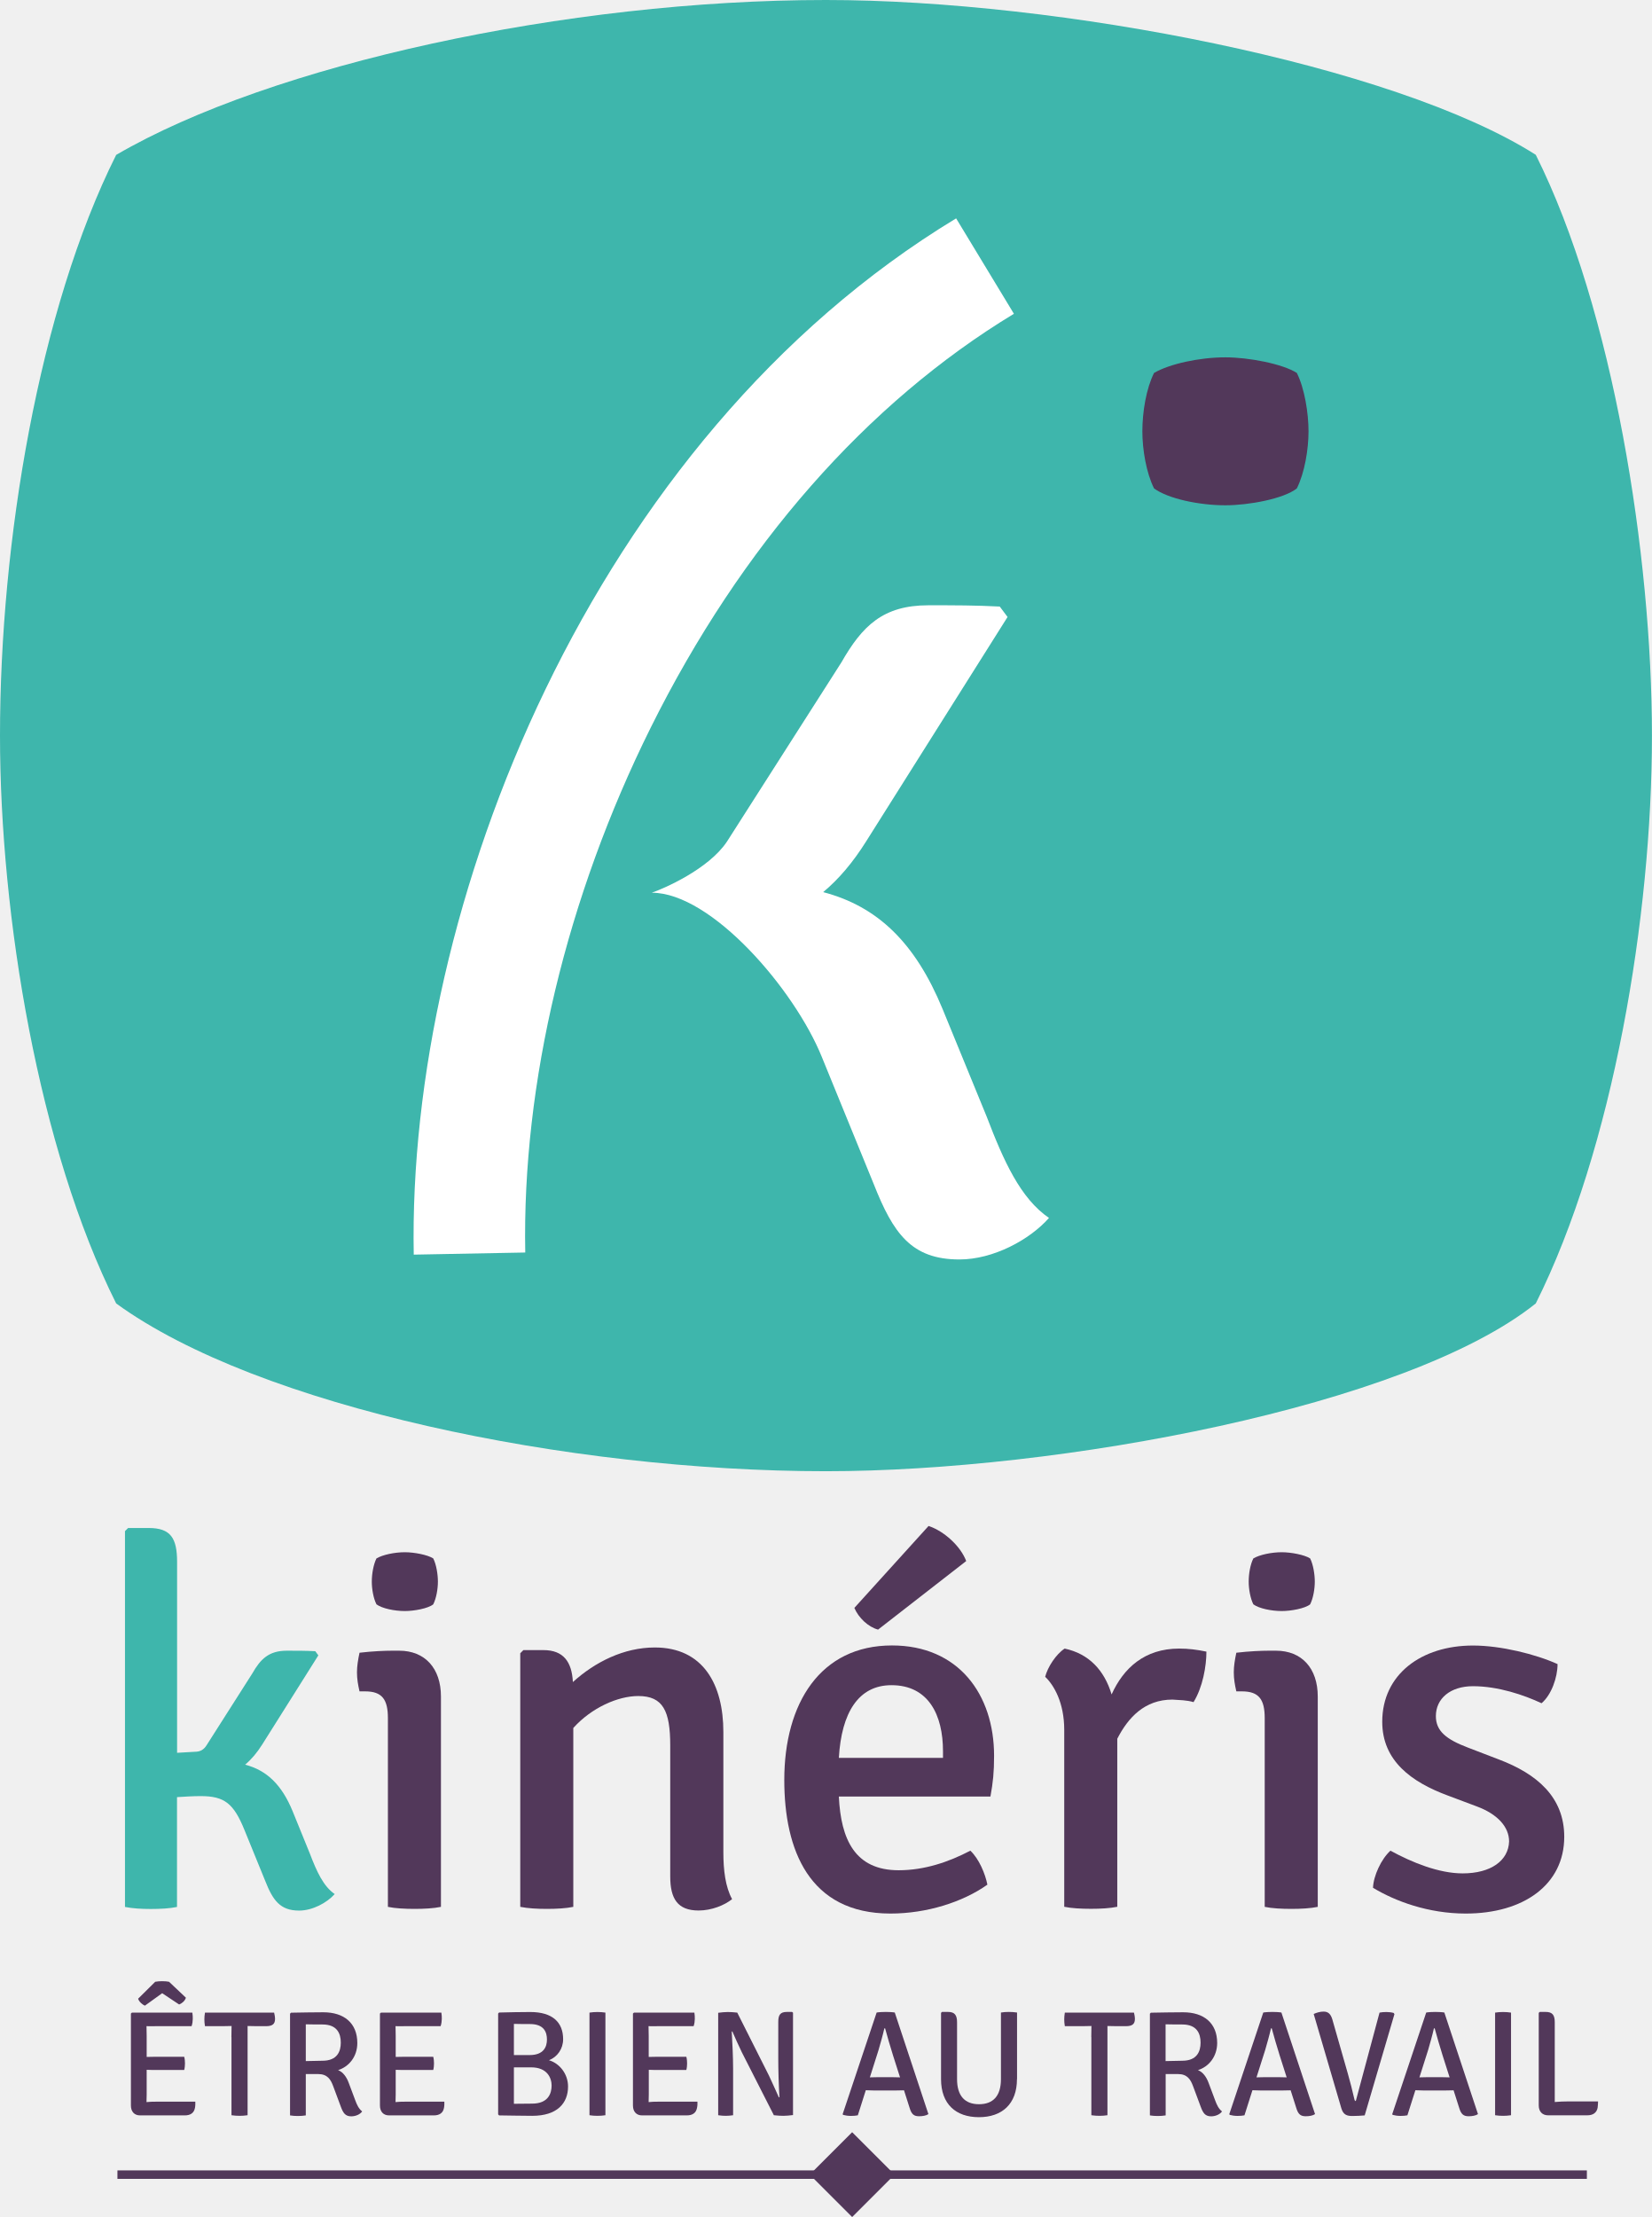
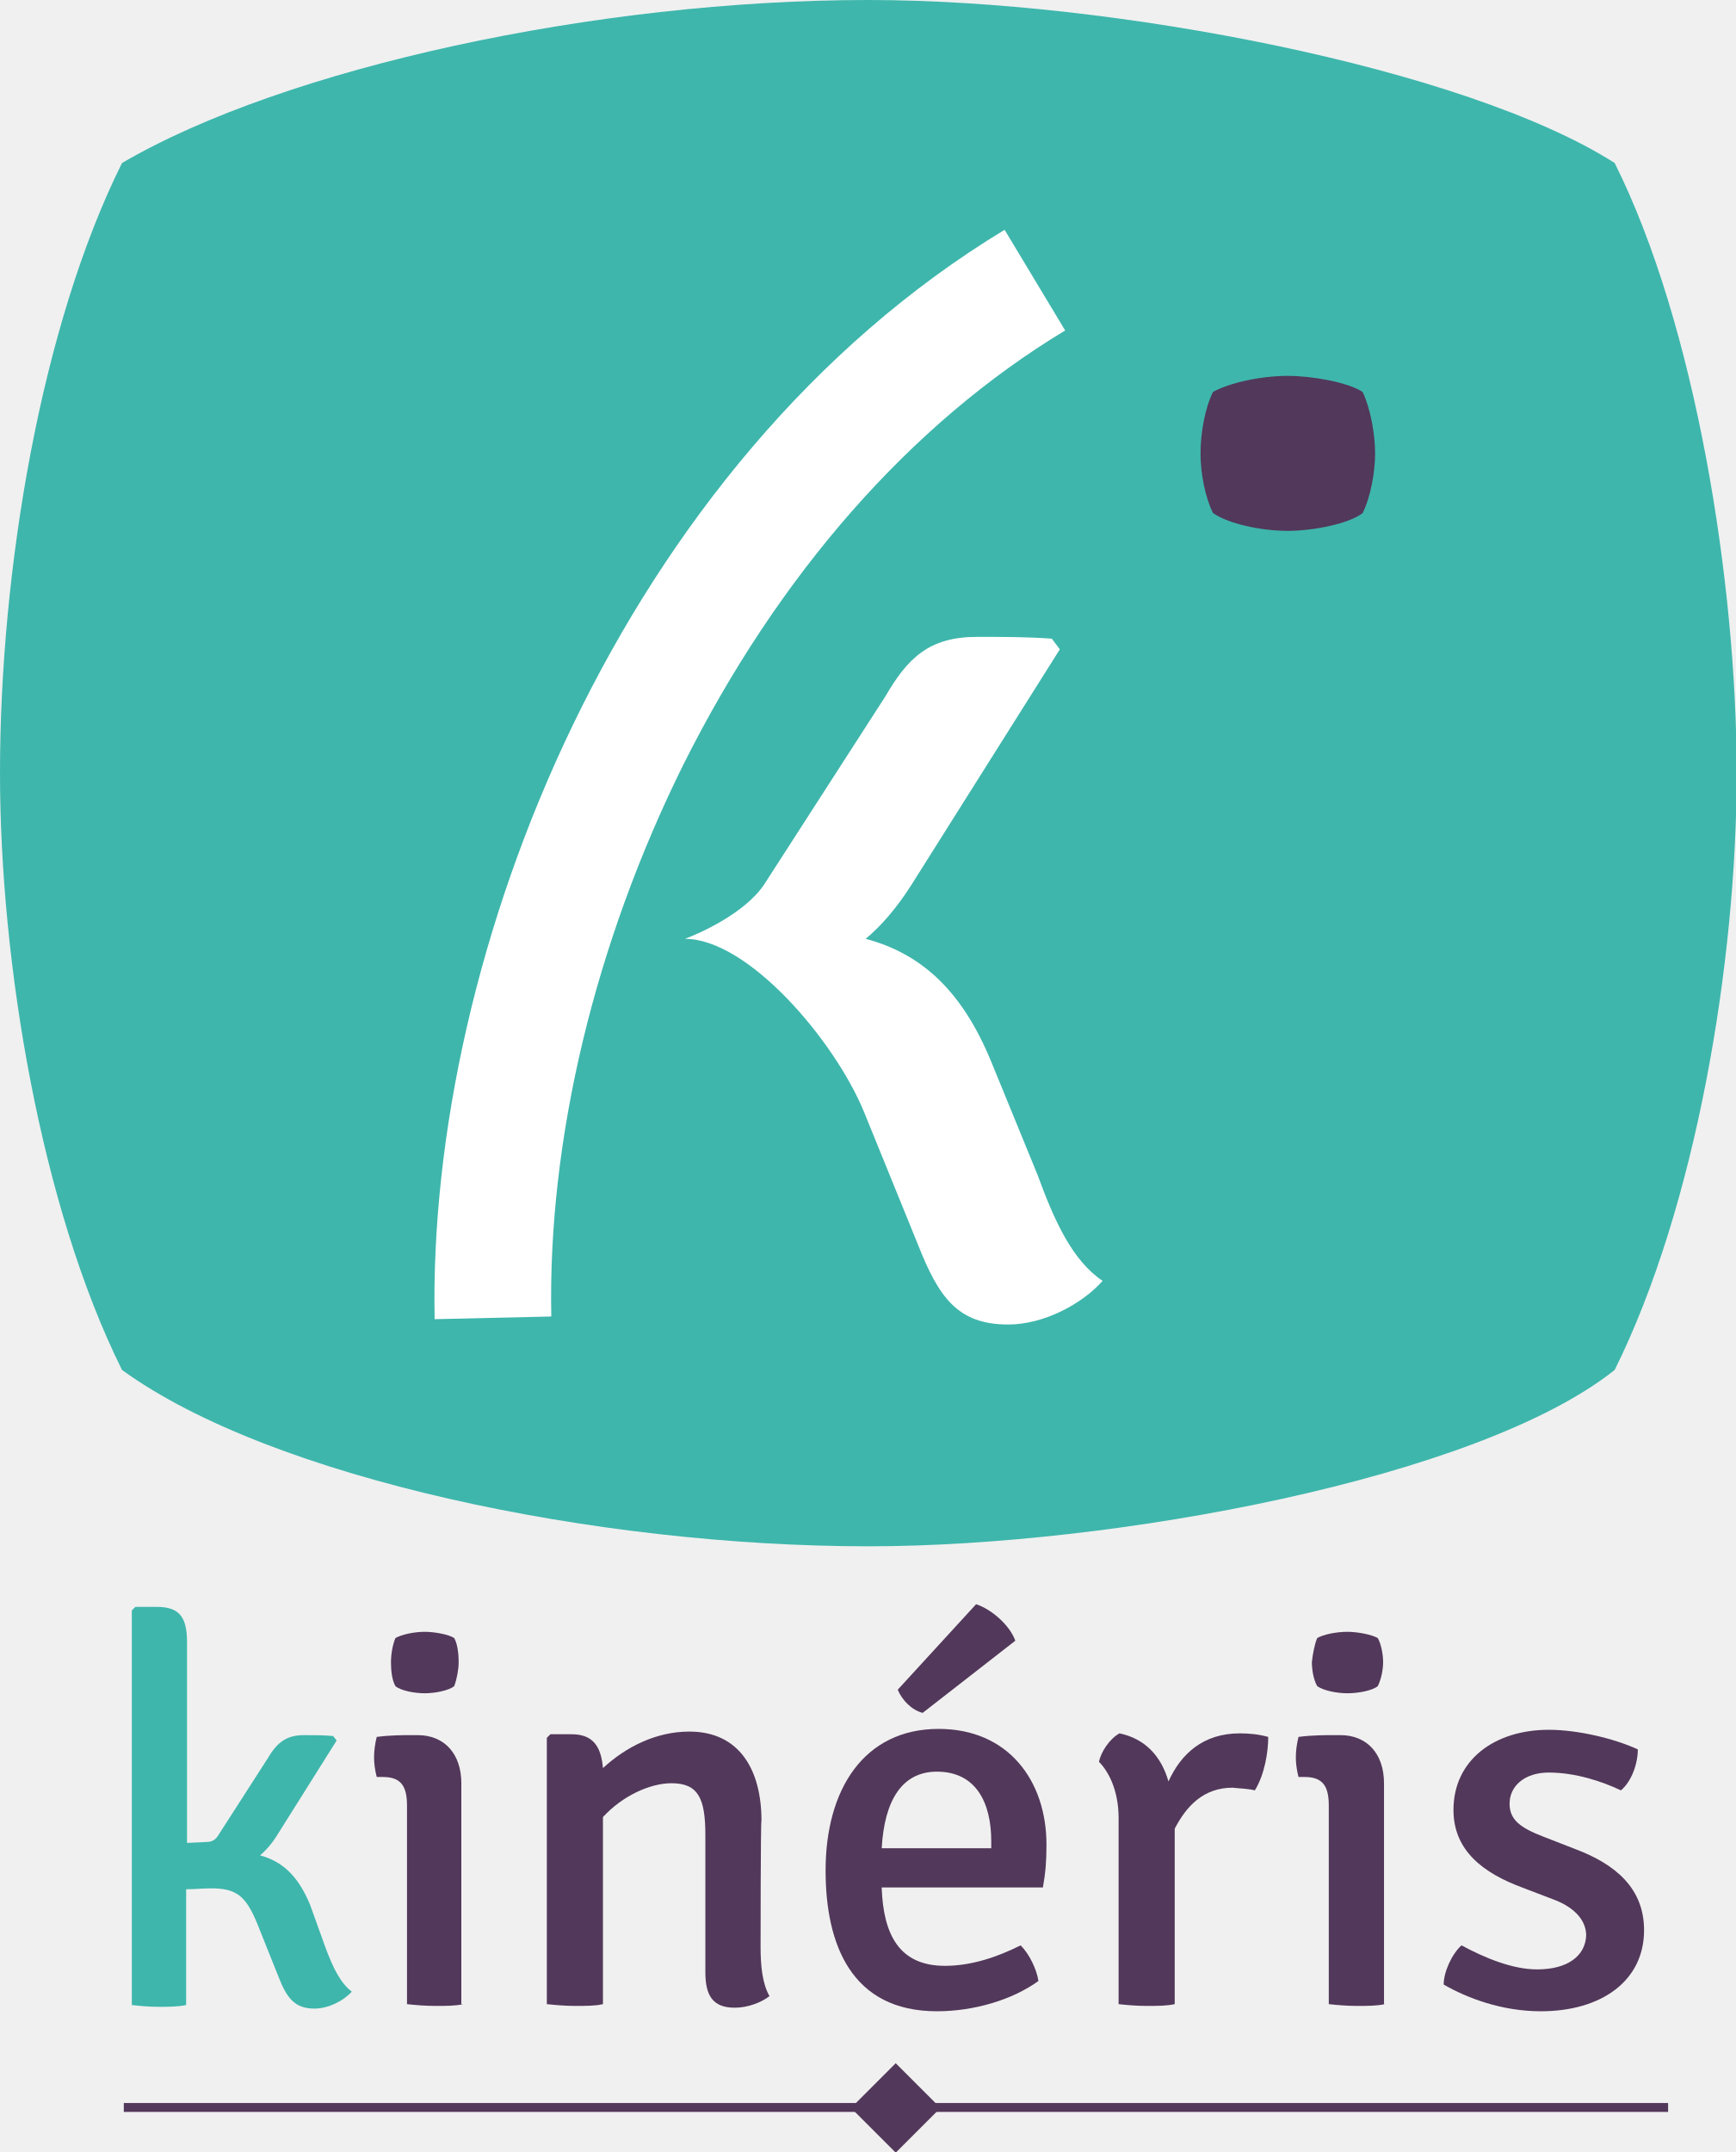
- <svg xmlns="http://www.w3.org/2000/svg" version="1.1" id="Layer_1" x="0px" y="0px" viewBox="0 0 194.94 261.63" style="enable-background:new 0 0 194.94 261.63;" xml:space="preserve">
+ <svg xmlns="http://www.w3.org/2000/svg" version="1.1" id="Layer_1" x="0px" y="0px" width="194.9px" height="241.6px" viewBox="0 0 194.9 241.6" style="enable-background:new 0 0 194.9 241.6;" xml:space="preserve">
  <style type="text/css">
	.st0{fill:#3EB6AC;}
	.st1{fill:#FFFFFF;}
	.st2{fill:#52385A;}
</style>
  <g>
-     <path class="st0" d="M0,86.81c0,21.32,4.57,48.74,13.71,67.01c16.75,12.18,53.3,19.8,83.77,19.8c27.41,0,68.54-7.61,83.77-19.8   c9.14-18.28,13.71-45.69,13.71-67.01c0-21.32-4.57-50.26-13.71-68.54C164.48,7.61,124.89,0,97.47,0C67.01,0,31.98,7.61,13.71,18.28   C4.57,36.55,0,63.97,0,86.81" />
-     <path class="st1" d="M76.92,105.35c7.05,0,16.85,11.42,20.07,19.38l6.13,15.01c2.3,5.82,4.44,8.89,10.11,8.89   c3.98,0,8.27-2.3,10.57-4.9c-3.37-2.3-5.36-6.74-7.35-11.95l-5.21-12.71c-3.22-7.81-7.66-12.1-14.09-13.79   c1.84-1.53,3.52-3.52,5.06-5.97l16.7-26.5l-0.92-1.23c-2.91-0.15-5.21-0.15-8.43-0.15c-5.36,0-7.81,2.45-10.26,6.74L85.8,99.31   C83.63,102.59,78.26,104.9,76.92,105.35" />
-     <path class="st1" d="M48.83,148.06c-0.78-41.03,20.95-96.21,64.01-122.29l6.82,11.26C102.27,47.56,87.45,64.44,76.8,85.86   c-9.93,19.98-15.19,41.98-14.81,61.95L48.83,148.06z" />
-     <path class="st2" d="M134.82,50.9c0,2.15,0.46,4.9,1.38,6.74c1.68,1.23,5.36,1.99,8.42,1.99c2.76,0,6.89-0.77,8.43-1.99   c0.92-1.84,1.38-4.6,1.38-6.74c0-2.14-0.46-5.05-1.38-6.89c-1.68-1.07-5.67-1.84-8.43-1.84c-3.06,0-6.59,0.77-8.42,1.84   C135.28,45.84,134.82,48.6,134.82,50.9" />
+     <path class="st0" d="M0,86.8c0,21.3,4.6,48.7,13.7,67C30.5,166,67,173.6,97.5,173.6c27.4,0,68.5-7.6,83.8-19.8   c9.1-18.3,13.7-45.7,13.7-67s-4.6-50.3-13.7-68.5C164.5,7.6,124.9,0,97.5,0C67,0,32,7.6,13.7,18.3C4.6,36.6,0,64,0,86.8" />
+     <path class="st1" d="M76.9,105.4c7.1,0,16.8,11.4,20.1,19.4l6.1,15c2.3,5.8,4.4,8.9,10.1,8.9c4,0,8.3-2.3,10.6-4.9   c-3.4-2.3-5.4-6.7-7.3-11.9l-5.2-12.7c-3.2-7.8-7.7-12.1-14.1-13.8c1.8-1.5,3.5-3.5,5.1-6l16.7-26.5l-0.9-1.2   c-2.9-0.2-5.2-0.2-8.4-0.2c-5.4,0-7.8,2.4-10.3,6.7L85.8,99.3C83.6,102.6,78.3,104.9,76.9,105.4" />
+     <path class="st1" d="M48.8,148.1c-0.8-41,20.9-96.2,64-122.3l6.8,11.3c-17.4,10.5-32.2,27.4-42.9,48.8c-9.9,20-15.2,42-14.8,61.9   L48.8,148.1z" />
+     <path class="st2" d="M134.8,50.9c0,2.2,0.5,4.9,1.4,6.7c1.7,1.2,5.4,2,8.4,2c2.8,0,6.9-0.8,8.4-2c0.9-1.8,1.4-4.6,1.4-6.7   s-0.5-5-1.4-6.9c-1.7-1.1-5.7-1.8-8.4-1.8c-3.1,0-6.6,0.8-8.4,1.8C135.3,45.8,134.8,48.6,134.8,50.9" />
    <g>
-       <path class="st0" d="M36.58,218.77c0.79,2.07,1.58,3.83,2.92,4.75c-0.91,1.03-2.62,1.95-4.2,1.95c-2.25,0-3.1-1.22-4.01-3.53    l-2.43-5.96c-1.28-3.16-2.37-4.02-5.17-4.02c-0.91,0-1.83,0.06-2.8,0.12v12.96c-0.85,0.18-1.95,0.24-3.1,0.24    c-1.09,0-2.13-0.06-3.04-0.24v-44.35l0.37-0.37h2.43c2.62,0,3.35,1.22,3.35,4.02v22.51l2.07-0.12c0.67,0,1.1-0.24,1.46-0.85    l5.35-8.4c0.97-1.7,1.95-2.68,4.08-2.68c1.28,0,2.19,0,3.35,0.06l0.36,0.49l-6.63,10.53c-0.61,0.97-1.28,1.76-2.01,2.37    c2.56,0.67,4.32,2.37,5.6,5.48L36.58,218.77z" />
+       <path class="st0" d="M36.6,218.8c0.8,2.1,1.6,3.8,2.9,4.8c-0.9,1-2.6,1.9-4.2,1.9c-2.2,0-3.1-1.2-4-3.5l-2.4-6    c-1.3-3.2-2.4-4-5.2-4c-0.9,0-1.8,0.1-2.8,0.1v13c-0.9,0.2-2,0.2-3.1,0.2c-1.1,0-2.1-0.1-3-0.2v-44.3l0.4-0.4h2.4    c2.6,0,3.4,1.2,3.4,4v22.5l2.1-0.1c0.7,0,1.1-0.2,1.5-0.9l5.4-8.4c1-1.7,2-2.7,4.1-2.7c1.3,0,2.2,0,3.3,0.1l0.4,0.5l-6.6,10.5    c-0.6,1-1.3,1.8-2,2.4c2.6,0.7,4.3,2.4,5.6,5.5L36.6,218.8z" />
    </g>
    <g>
-       <path class="st2" d="M52.04,225.03c-0.85,0.18-2.01,0.24-3.1,0.24c-1.16,0-2.31-0.06-3.16-0.24v-22.27c0-2.19-0.67-3.16-2.68-3.16    h-0.67c-0.18-0.79-0.3-1.46-0.3-2.25c0-0.73,0.12-1.46,0.3-2.31c1.52-0.18,2.98-0.24,3.83-0.24h0.85c3.04,0,4.93,2.07,4.93,5.41    V225.03z M44.43,183.91c0.73-0.43,2.13-0.73,3.35-0.73c1.09,0,2.68,0.3,3.35,0.73c0.37,0.73,0.55,1.89,0.55,2.74    s-0.18,1.95-0.55,2.68c-0.61,0.49-2.25,0.79-3.35,0.79c-1.22,0-2.68-0.3-3.35-0.79c-0.37-0.73-0.55-1.83-0.55-2.68    C43.88,185.73,44.07,184.64,44.43,183.91z" />
-       <path class="st2" d="M85.37,218.58c0,2.13,0.24,4.08,1.03,5.54c-0.91,0.73-2.43,1.34-3.95,1.34c-2.49,0-3.35-1.4-3.35-4.02v-15.45    c0-4.08-0.85-5.84-3.77-5.84c-2.43,0-5.54,1.4-7.67,3.77v21.11c-0.85,0.18-2.01,0.24-3.1,0.24c-1.16,0-2.25-0.06-3.16-0.24V195.1    l0.37-0.37h2.37c2.37,0,3.35,1.4,3.47,3.77c2.62-2.37,6.02-4.08,9.67-4.08c5.72,0,8.09,4.38,8.09,9.98V218.58z" />
-       <path class="st2" d="M99,212.01c0.24,5.05,1.89,8.7,7.06,8.7c3.04,0,5.9-0.97,8.46-2.31c1.03,0.97,1.76,2.74,2.01,4.01    c-2.92,2.07-7.18,3.41-11.44,3.41c-9.61,0-12.53-7.54-12.53-15.76c0-9.06,4.26-15.88,12.71-15.88c7.85,0,12.05,5.78,12.05,13.02    c0,1.95-0.12,3.1-0.43,4.81H99z M99,207.45h12.29v-0.79c0-4.26-1.7-7.79-6.08-7.79C101.32,198.87,99.31,202.1,99,207.45z     M109.59,180.08c1.83,0.61,3.77,2.37,4.44,4.14l-10.4,8.09c-1.16-0.3-2.31-1.4-2.8-2.56L109.59,180.08z" />
-       <path class="st2" d="M125.65,194.55c2.86,0.61,4.68,2.55,5.54,5.41c1.4-3.1,3.89-5.41,7.97-5.41c1.09,0,2.07,0.12,3.22,0.36    c0,1.7-0.43,4.2-1.52,5.96c-0.79-0.24-1.64-0.24-2.49-0.3c-3.29,0-5.23,2.13-6.51,4.62v19.83c-0.85,0.18-2.01,0.24-3.1,0.24    c-1.16,0-2.31-0.06-3.16-0.24v-20.87c0-3.22-1.22-5.29-2.25-6.27C123.64,196.74,124.62,195.22,125.65,194.55z" />
-       <path class="st2" d="M155.52,225.03c-0.85,0.18-2.01,0.24-3.1,0.24c-1.16,0-2.31-0.06-3.16-0.24v-22.27    c0-2.19-0.67-3.16-2.68-3.16h-0.67c-0.18-0.79-0.3-1.46-0.3-2.25c0-0.73,0.12-1.46,0.3-2.31c1.52-0.18,2.98-0.24,3.83-0.24h0.85    c3.04,0,4.93,2.07,4.93,5.41V225.03z M147.92,183.91c0.73-0.43,2.13-0.73,3.35-0.73c1.09,0,2.68,0.3,3.35,0.73    c0.37,0.73,0.55,1.89,0.55,2.74s-0.18,1.95-0.55,2.68c-0.61,0.49-2.25,0.79-3.35,0.79c-1.22,0-2.68-0.3-3.35-0.79    c-0.37-0.73-0.55-1.83-0.55-2.68C147.37,185.73,147.55,184.64,147.92,183.91z" />
-       <path class="st2" d="M164.1,218.4c2.56,1.4,5.72,2.68,8.52,2.68c3.35,0,5.41-1.52,5.48-3.77c0-1.7-1.34-3.22-3.83-4.14l-3.41-1.28    c-4.26-1.58-7.73-4.08-7.73-8.7c0-5.6,4.62-9,10.71-9c3.29,0,7.42,1.03,9.98,2.19c0,1.58-0.73,3.65-1.89,4.62    c-2.07-0.97-5.11-2.01-8.09-2.01c-2.68,0-4.38,1.46-4.38,3.53c0,1.76,1.22,2.74,3.77,3.71l3.65,1.4c4.5,1.7,7.73,4.44,7.73,9.13    c0,5.66-4.81,9.06-11.62,9.06c-4.44,0-8.33-1.46-10.95-3.04C162.09,221.38,163.01,219.38,164.1,218.4z" />
+       <path class="st2" d="M52,225c-0.8,0.2-2,0.2-3.1,0.2c-1.2,0-2.3-0.1-3.2-0.2v-22.3c0-2.2-0.7-3.2-2.7-3.2h-0.7    c-0.2-0.8-0.3-1.5-0.3-2.2c0-0.7,0.1-1.5,0.3-2.3c1.5-0.2,3-0.2,3.8-0.2h0.8c3,0,4.9,2.1,4.9,5.4V225z M44.4,183.9    c0.7-0.4,2.1-0.7,3.3-0.7c1.1,0,2.7,0.3,3.3,0.7c0.4,0.7,0.5,1.9,0.5,2.7s-0.2,1.9-0.5,2.7c-0.6,0.5-2.2,0.8-3.3,0.8    c-1.2,0-2.7-0.3-3.3-0.8c-0.4-0.7-0.5-1.8-0.5-2.7C43.9,185.7,44.1,184.6,44.4,183.9z" />
+       <path class="st2" d="M85.4,218.6c0,2.1,0.2,4.1,1,5.5c-0.9,0.7-2.4,1.3-3.9,1.3c-2.5,0-3.3-1.4-3.3-4V206c0-4.1-0.8-5.8-3.8-5.8    c-2.4,0-5.5,1.4-7.7,3.8V225c-0.8,0.2-2,0.2-3.1,0.2c-1.2,0-2.2-0.1-3.2-0.2v-29.9l0.4-0.4h2.4c2.4,0,3.3,1.4,3.5,3.8    c2.6-2.4,6-4.1,9.7-4.1c5.7,0,8.1,4.4,8.1,10C85.4,204.4,85.4,218.6,85.4,218.6z" />
+       <path class="st2" d="M99,212c0.2,5.1,1.9,8.7,7.1,8.7c3,0,5.9-1,8.5-2.3c1,1,1.8,2.7,2,4c-2.9,2.1-7.2,3.4-11.4,3.4    c-9.6,0-12.5-7.5-12.5-15.8c0-9.1,4.3-15.9,12.7-15.9c7.8,0,12.1,5.8,12.1,13c0,1.9-0.1,3.1-0.4,4.8H99z M99,207.5h12.3v-0.8    c0-4.3-1.7-7.8-6.1-7.8C101.3,198.9,99.3,202.1,99,207.5z M109.6,180.1c1.8,0.6,3.8,2.4,4.4,4.1l-10.4,8.1    c-1.2-0.3-2.3-1.4-2.8-2.6L109.6,180.1z" />
+       <path class="st2" d="M125.7,194.6c2.9,0.6,4.7,2.6,5.5,5.4c1.4-3.1,3.9-5.4,8-5.4c1.1,0,2.1,0.1,3.2,0.4c0,1.7-0.4,4.2-1.5,6    c-0.8-0.2-1.6-0.2-2.5-0.3c-3.3,0-5.2,2.1-6.5,4.6V225c-0.9,0.2-2,0.2-3.1,0.2c-1.2,0-2.3-0.1-3.2-0.2v-20.9    c0-3.2-1.2-5.3-2.2-6.3C123.6,196.7,124.6,195.2,125.7,194.6z" />
+       <path class="st2" d="M155.5,225c-0.9,0.2-2,0.2-3.1,0.2c-1.2,0-2.3-0.1-3.2-0.2v-22.3c0-2.2-0.7-3.2-2.7-3.2h-0.7    c-0.2-0.8-0.3-1.5-0.3-2.2c0-0.7,0.1-1.5,0.3-2.3c1.5-0.2,3-0.2,3.8-0.2h0.9c3,0,4.9,2.1,4.9,5.4V225z M147.9,183.9    c0.7-0.4,2.1-0.7,3.4-0.7c1.1,0,2.7,0.3,3.4,0.7c0.4,0.7,0.6,1.9,0.6,2.7s-0.2,1.9-0.6,2.7c-0.6,0.5-2.2,0.8-3.4,0.8    c-1.2,0-2.7-0.3-3.4-0.8c-0.4-0.7-0.6-1.8-0.6-2.7C147.4,185.7,147.6,184.6,147.9,183.9z" />
+       <path class="st2" d="M164.1,218.4c2.6,1.4,5.7,2.7,8.5,2.7c3.4,0,5.4-1.5,5.5-3.8c0-1.7-1.3-3.2-3.8-4.1l-3.4-1.3    c-4.3-1.6-7.7-4.1-7.7-8.7c0-5.6,4.6-9,10.7-9c3.3,0,7.4,1,10,2.2c0,1.6-0.7,3.6-1.9,4.6c-2.1-1-5.1-2-8.1-2    c-2.7,0-4.4,1.5-4.4,3.5c0,1.8,1.2,2.7,3.8,3.7l3.6,1.4c4.5,1.7,7.7,4.4,7.7,9.1c0,5.7-4.8,9.1-11.6,9.1c-4.4,0-8.3-1.5-10.9-3    C162.1,221.4,163,219.4,164.1,218.4z" />
    </g>
-     <g>
-       <path class="st2" d="M23.01,248.75c-0.11,0.6-0.53,0.89-1.21,0.89h-5.27c-0.67,0-1.08-0.44-1.08-1.17v-10.85l0.12-0.11h7.13    c0.05,0.28,0.05,0.53,0.05,0.75s-0.04,0.57-0.14,0.85h-4.2c-0.27,0-0.71,0.02-1.12,0c0,0.46,0.02,0.69,0.02,1.15v2.48    c0.41,0,0.83-0.02,1.1-0.02h3.33c0.07,0.25,0.09,0.57,0.09,0.78s-0.02,0.53-0.09,0.78h-3.33c-0.27,0-0.69,0-1.1-0.02v2.91    c0,0.32-0.02,0.57-0.02,0.9c0.35-0.04,0.71-0.05,1.17-0.05h4.59C23.06,248.18,23.06,248.5,23.01,248.75z M19.14,235.22l-2.04,1.47    c-0.28-0.11-0.69-0.46-0.8-0.82l2.02-2c0.46-0.09,1.19-0.09,1.63,0l1.99,1.88c-0.12,0.41-0.53,0.71-0.8,0.8L19.14,235.22z" />
-       <path class="st2" d="M27.31,240.4c0-0.48,0.02-0.82,0.02-1.31h-0.02c-0.23,0-0.76,0.02-1.01,0.02h-2.11    c-0.05-0.28-0.07-0.57-0.07-0.8s0.02-0.51,0.07-0.8h8.16c0.05,0.21,0.11,0.5,0.11,0.75c0,0.62-0.34,0.85-1.06,0.85h-1.15    c-0.23,0-0.78-0.02-1.03-0.02v10.53c-0.3,0.05-0.66,0.07-0.94,0.07c-0.28,0-0.66-0.02-0.96-0.07V240.4z" />
-       <path class="st2" d="M39.9,244.3c0.58,0.21,1.01,0.82,1.26,1.51l0.78,2.08c0.18,0.48,0.39,0.96,0.8,1.28    c-0.25,0.37-0.8,0.58-1.28,0.58c-0.71,0-0.96-0.39-1.24-1.15l-0.89-2.39c-0.3-0.82-0.69-1.45-1.79-1.45h-1.45v4.88    c-0.28,0.05-0.64,0.07-0.94,0.07c-0.28,0-0.66-0.02-0.92-0.07v-12l0.11-0.12c1.33-0.02,2.61-0.05,3.81-0.05    c2.46,0,4.02,1.28,4.02,3.63C42.17,242.7,41.19,243.89,39.9,244.3z M36.09,243.23c0.69-0.02,1.47-0.04,1.97-0.04    c1.74,0,2.16-1.1,2.16-2.13c0-1.08-0.43-2.15-2.16-2.15c-0.51,0-1.37,0-1.97-0.02V243.23z" />
-       <path class="st2" d="M52.4,248.75c-0.11,0.6-0.53,0.89-1.21,0.89h-5.27c-0.67,0-1.08-0.44-1.08-1.17v-10.85l0.12-0.11h7.13    c0.05,0.28,0.05,0.53,0.05,0.75s-0.04,0.57-0.14,0.85h-4.2c-0.27,0-0.71,0.02-1.12,0c0,0.46,0.02,0.69,0.02,1.15v2.48    c0.41,0,0.83-0.02,1.1-0.02h3.33c0.07,0.25,0.09,0.57,0.09,0.78s-0.02,0.53-0.09,0.78H47.8c-0.27,0-0.69,0-1.1-0.02v2.91    c0,0.32-0.02,0.57-0.02,0.9c0.35-0.04,0.71-0.05,1.17-0.05h4.59C52.45,248.18,52.45,248.5,52.4,248.75z" />
-       <path class="st2" d="M62.59,237.44c2.61,0,3.87,1.21,3.87,3.21c0,1.12-0.67,2.09-1.67,2.48c1.21,0.35,2.25,1.58,2.25,3.1    c0,1.97-1.28,3.46-4.22,3.46c-1.44,0-2.59-0.04-3.92-0.05l-0.11-0.12v-11.9l0.11-0.12C60.19,237.47,61.42,237.44,62.59,237.44z     M60.65,242.52h1.86c1.67,0,2.04-0.99,2.04-1.83c0-0.87-0.34-1.83-2-1.83c-0.5,0-1.33,0-1.9-0.02V242.52z M60.65,243.98v4.29    c0.74,0,1.49-0.02,2.15-0.02c1.91,0,2.3-1.22,2.3-2.13c0-0.89-0.51-2.15-2.41-2.15H60.65z" />
-       <path class="st2" d="M69.57,237.51c0.27-0.05,0.66-0.07,0.94-0.07c0.28,0,0.66,0.02,0.94,0.07v12.11    c-0.28,0.05-0.66,0.07-0.94,0.07c-0.28,0-0.67-0.02-0.94-0.07V237.51z" />
-       <path class="st2" d="M82.26,248.75c-0.11,0.6-0.53,0.89-1.21,0.89h-5.27c-0.67,0-1.08-0.44-1.08-1.17v-10.85l0.12-0.11h7.13    c0.05,0.28,0.05,0.53,0.05,0.75s-0.04,0.57-0.14,0.85h-4.2c-0.27,0-0.71,0.02-1.12,0c0,0.46,0.02,0.69,0.02,1.15v2.48    c0.41,0,0.83-0.02,1.1-0.02H81c0.07,0.25,0.09,0.57,0.09,0.78s-0.02,0.53-0.09,0.78h-3.33c-0.27,0-0.69,0-1.1-0.02v2.91    c0,0.32-0.02,0.57-0.02,0.9c0.35-0.04,0.71-0.05,1.17-0.05h4.59C82.32,248.18,82.32,248.5,82.26,248.75z" />
-       <path class="st2" d="M93.59,237.52v12.08c-0.3,0.05-0.9,0.09-1.13,0.09s-0.76-0.02-1.13-0.07l-3.78-7.43    c-0.43-0.89-0.8-1.72-1.12-2.46l-0.07,0.02c0.07,1.22,0.16,3.01,0.16,4.34v5.53c-0.32,0.05-0.62,0.07-0.87,0.07    s-0.58-0.02-0.89-0.07v-12.09c0.3-0.05,0.89-0.09,1.12-0.09c0.25,0,0.76,0.02,1.13,0.07l3.74,7.43c0.44,0.92,0.83,1.84,1.17,2.57    l0.07-0.02c-0.09-1.42-0.14-3.24-0.14-4.47v-4.42c0-0.83,0.25-1.17,1.01-1.17h0.62L93.59,237.52z" />
-       <path class="st2" d="M102.18,246.67l-0.94,2.96c-0.23,0.05-0.53,0.07-0.82,0.07c-0.34,0-0.67-0.05-0.92-0.12l-0.05-0.09    l4.01-11.99c0.28-0.05,0.78-0.07,1.08-0.07s0.8,0.02,1.06,0.07l3.97,11.99c-0.27,0.18-0.69,0.25-1.1,0.25    c-0.59,0-0.89-0.21-1.12-0.99l-0.66-2.07c-0.3,0-0.92,0.02-1.06,0.02h-2.43C103.07,246.69,102.49,246.67,102.18,246.67z     M102.66,245.15c0.28,0,0.76-0.02,0.9-0.02h1.77c0.12,0,0.6,0.02,0.89,0.02l-0.82-2.57c-0.32-1.03-0.69-2.27-0.94-3.21h-0.09    c-0.18,0.8-0.5,1.92-0.69,2.57L102.66,245.15z" />
-       <path class="st2" d="M120.02,245.36c0,2.94-1.77,4.49-4.49,4.49s-4.47-1.54-4.47-4.49v-7.82l0.11-0.11h0.73    c0.76,0,1.05,0.37,1.05,1.21v6.72c0,1.95,0.9,2.96,2.59,2.96c1.7,0,2.59-1.01,2.59-2.96v-7.86c0.28-0.05,0.64-0.07,0.92-0.07    c0.28,0,0.69,0.02,0.98,0.07V245.36z" />
-       <path class="st2" d="M128.79,240.4c0-0.48,0.02-0.82,0.02-1.31h-0.02c-0.23,0-0.76,0.02-1.01,0.02h-2.11    c-0.05-0.28-0.07-0.57-0.07-0.8s0.02-0.51,0.07-0.8h8.16c0.05,0.21,0.11,0.5,0.11,0.75c0,0.62-0.34,0.85-1.06,0.85h-1.15    c-0.23,0-0.78-0.02-1.03-0.02v10.53c-0.3,0.05-0.66,0.07-0.94,0.07c-0.28,0-0.66-0.02-0.96-0.07V240.4z" />
-       <path class="st2" d="M141.38,244.3c0.58,0.21,1.01,0.82,1.26,1.51l0.78,2.08c0.18,0.48,0.39,0.96,0.8,1.28    c-0.25,0.37-0.8,0.58-1.28,0.58c-0.71,0-0.96-0.39-1.24-1.15l-0.89-2.39c-0.3-0.82-0.69-1.45-1.79-1.45h-1.45v4.88    c-0.28,0.05-0.64,0.07-0.94,0.07c-0.28,0-0.66-0.02-0.92-0.07v-12l0.11-0.12c1.33-0.02,2.61-0.05,3.81-0.05    c2.46,0,4.02,1.28,4.02,3.63C143.64,242.7,142.67,243.89,141.38,244.3z M137.56,243.23c0.69-0.02,1.47-0.04,1.97-0.04    c1.74,0,2.16-1.1,2.16-2.13c0-1.08-0.43-2.15-2.16-2.15c-0.51,0-1.37,0-1.97-0.02V243.23z" />
-       <path class="st2" d="M147.81,246.67l-0.94,2.96c-0.23,0.05-0.53,0.07-0.82,0.07c-0.34,0-0.67-0.05-0.92-0.12l-0.05-0.09    l4.01-11.99c0.28-0.05,0.78-0.07,1.08-0.07s0.8,0.02,1.06,0.07l3.97,11.99c-0.27,0.18-0.69,0.25-1.1,0.25    c-0.58,0-0.89-0.21-1.12-0.99l-0.66-2.07c-0.3,0-0.92,0.02-1.06,0.02h-2.43C148.69,246.69,148.11,246.67,147.81,246.67z     M148.29,245.15c0.28,0,0.76-0.02,0.9-0.02h1.77c0.12,0,0.6,0.02,0.89,0.02l-0.82-2.57c-0.32-1.03-0.69-2.27-0.94-3.21h-0.09    c-0.18,0.8-0.5,1.92-0.69,2.57L148.29,245.15z" />
-       <path class="st2" d="M162.81,237.51c0.25-0.05,0.51-0.07,0.82-0.07c0.27,0,0.62,0.04,0.85,0.11l0.09,0.14l-3.51,11.95    c-0.46,0.04-0.97,0.07-1.45,0.07c-0.62,0-1.08-0.12-1.31-0.92l-3.26-11.12c0.35-0.16,0.76-0.28,1.17-0.28    c0.51,0,0.83,0.25,1.03,0.92l1.83,6.4c0.25,0.87,0.57,2.11,0.78,3.05c0.04,0.14,0.07,0.18,0.16,0.18L162.81,237.51z" />
-       <path class="st2" d="M167.04,246.67l-0.94,2.96c-0.23,0.05-0.53,0.07-0.82,0.07c-0.34,0-0.67-0.05-0.92-0.12l-0.05-0.09    l4.01-11.99c0.28-0.05,0.78-0.07,1.08-0.07s0.8,0.02,1.06,0.07l3.97,11.99c-0.27,0.18-0.69,0.25-1.1,0.25    c-0.58,0-0.89-0.21-1.12-0.99l-0.66-2.07c-0.3,0-0.92,0.02-1.06,0.02h-2.43C167.93,246.69,167.34,246.67,167.04,246.67z     M167.52,245.15c0.28,0,0.76-0.02,0.9-0.02h1.77c0.12,0,0.6,0.02,0.89,0.02l-0.82-2.57c-0.32-1.03-0.69-2.27-0.94-3.21h-0.09    c-0.18,0.8-0.5,1.92-0.69,2.57L167.52,245.15z" />
-       <path class="st2" d="M176.45,237.51c0.27-0.05,0.66-0.07,0.94-0.07c0.28,0,0.66,0.02,0.94,0.07v12.11    c-0.28,0.05-0.66,0.07-0.94,0.07c-0.28,0-0.67-0.02-0.94-0.07V237.51z" />
-       <path class="st2" d="M188.6,247.99c0,0.19-0.02,0.51-0.05,0.74c-0.11,0.6-0.55,0.9-1.22,0.9h-4.63c-0.64,0-1.1-0.41-1.1-1.17    v-10.92l0.12-0.11h0.71c0.78,0,1.06,0.37,1.06,1.21v9.42c0.55-0.05,1.1-0.07,1.58-0.07H188.6z" />
-     </g>
-     <rect x="13.86" y="256.13" class="st2" width="173.42" height="1" />
-     <rect x="97.03" y="253.09" transform="matrix(0.7071 -0.7071 0.7071 0.7071 -152.007 146.2788)" class="st2" width="7.08" height="7.08" />
+     <rect x="13.9" y="236.1" class="st2" width="173.4" height="1" />
+     <rect x="97" y="233.1" transform="matrix(0.7071 -0.7071 0.7071 0.7071 -137.8604 140.4178)" class="st2" width="7.1" height="7.1" />
  </g>
</svg>
